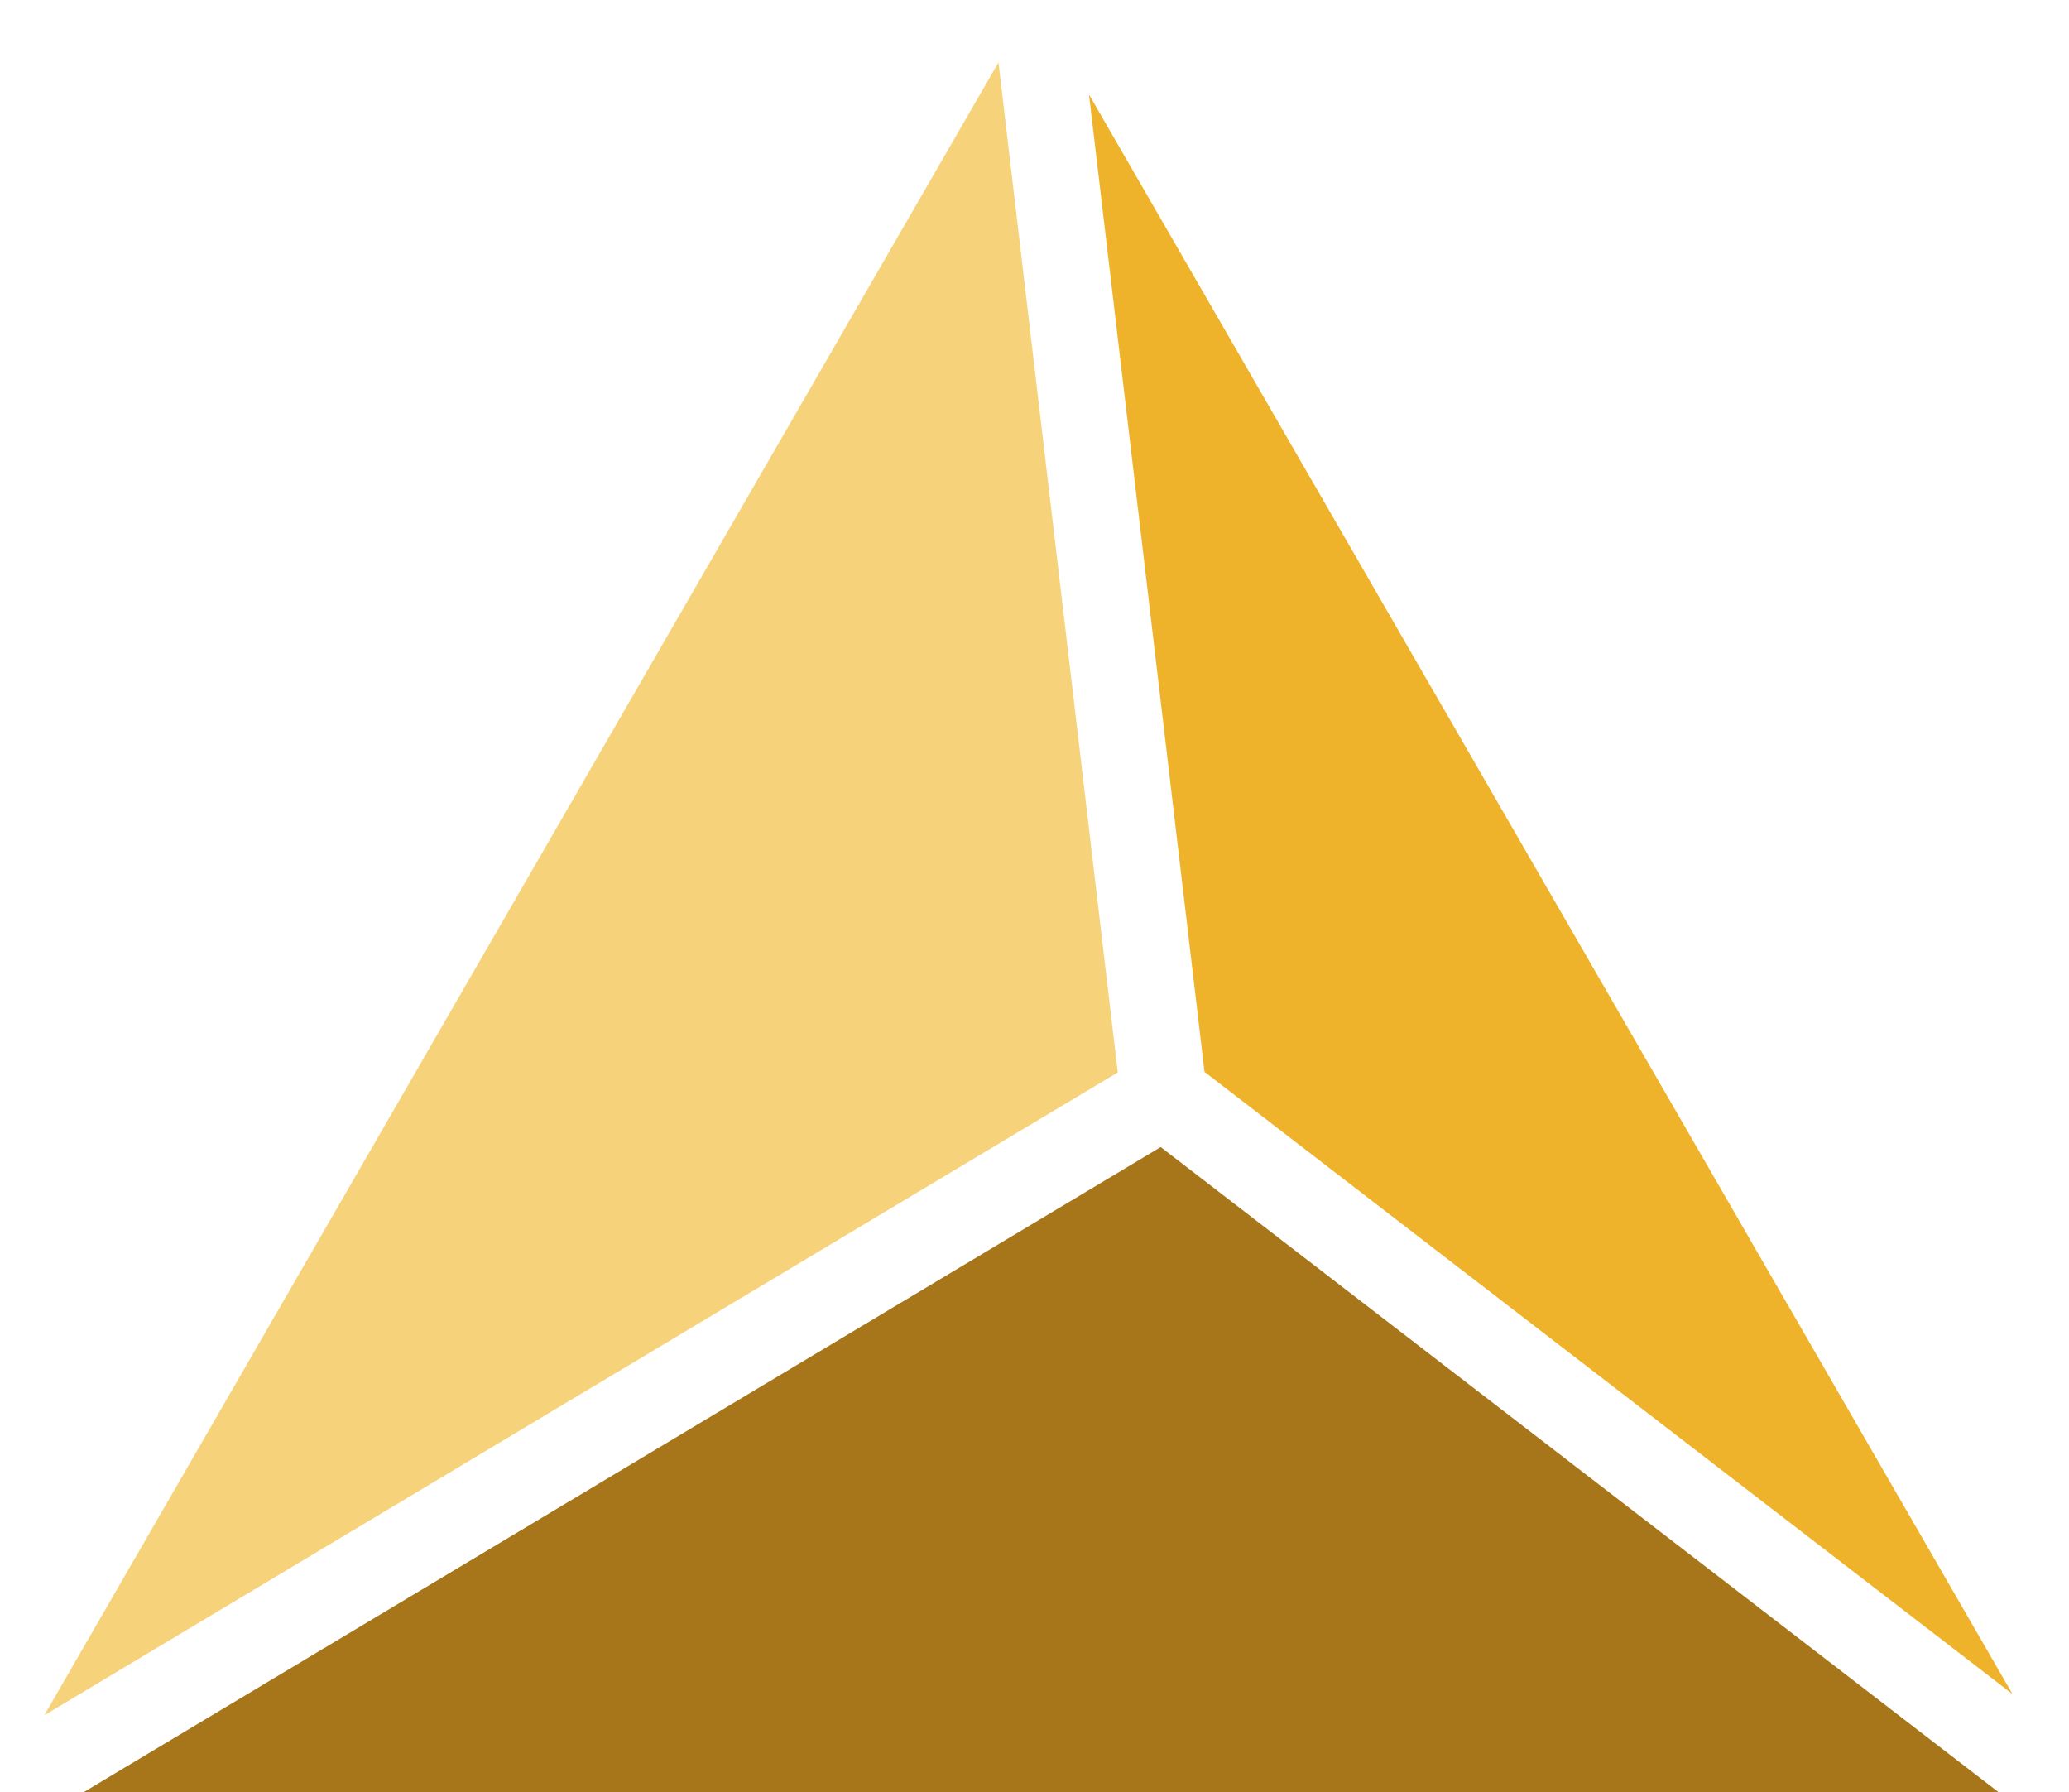
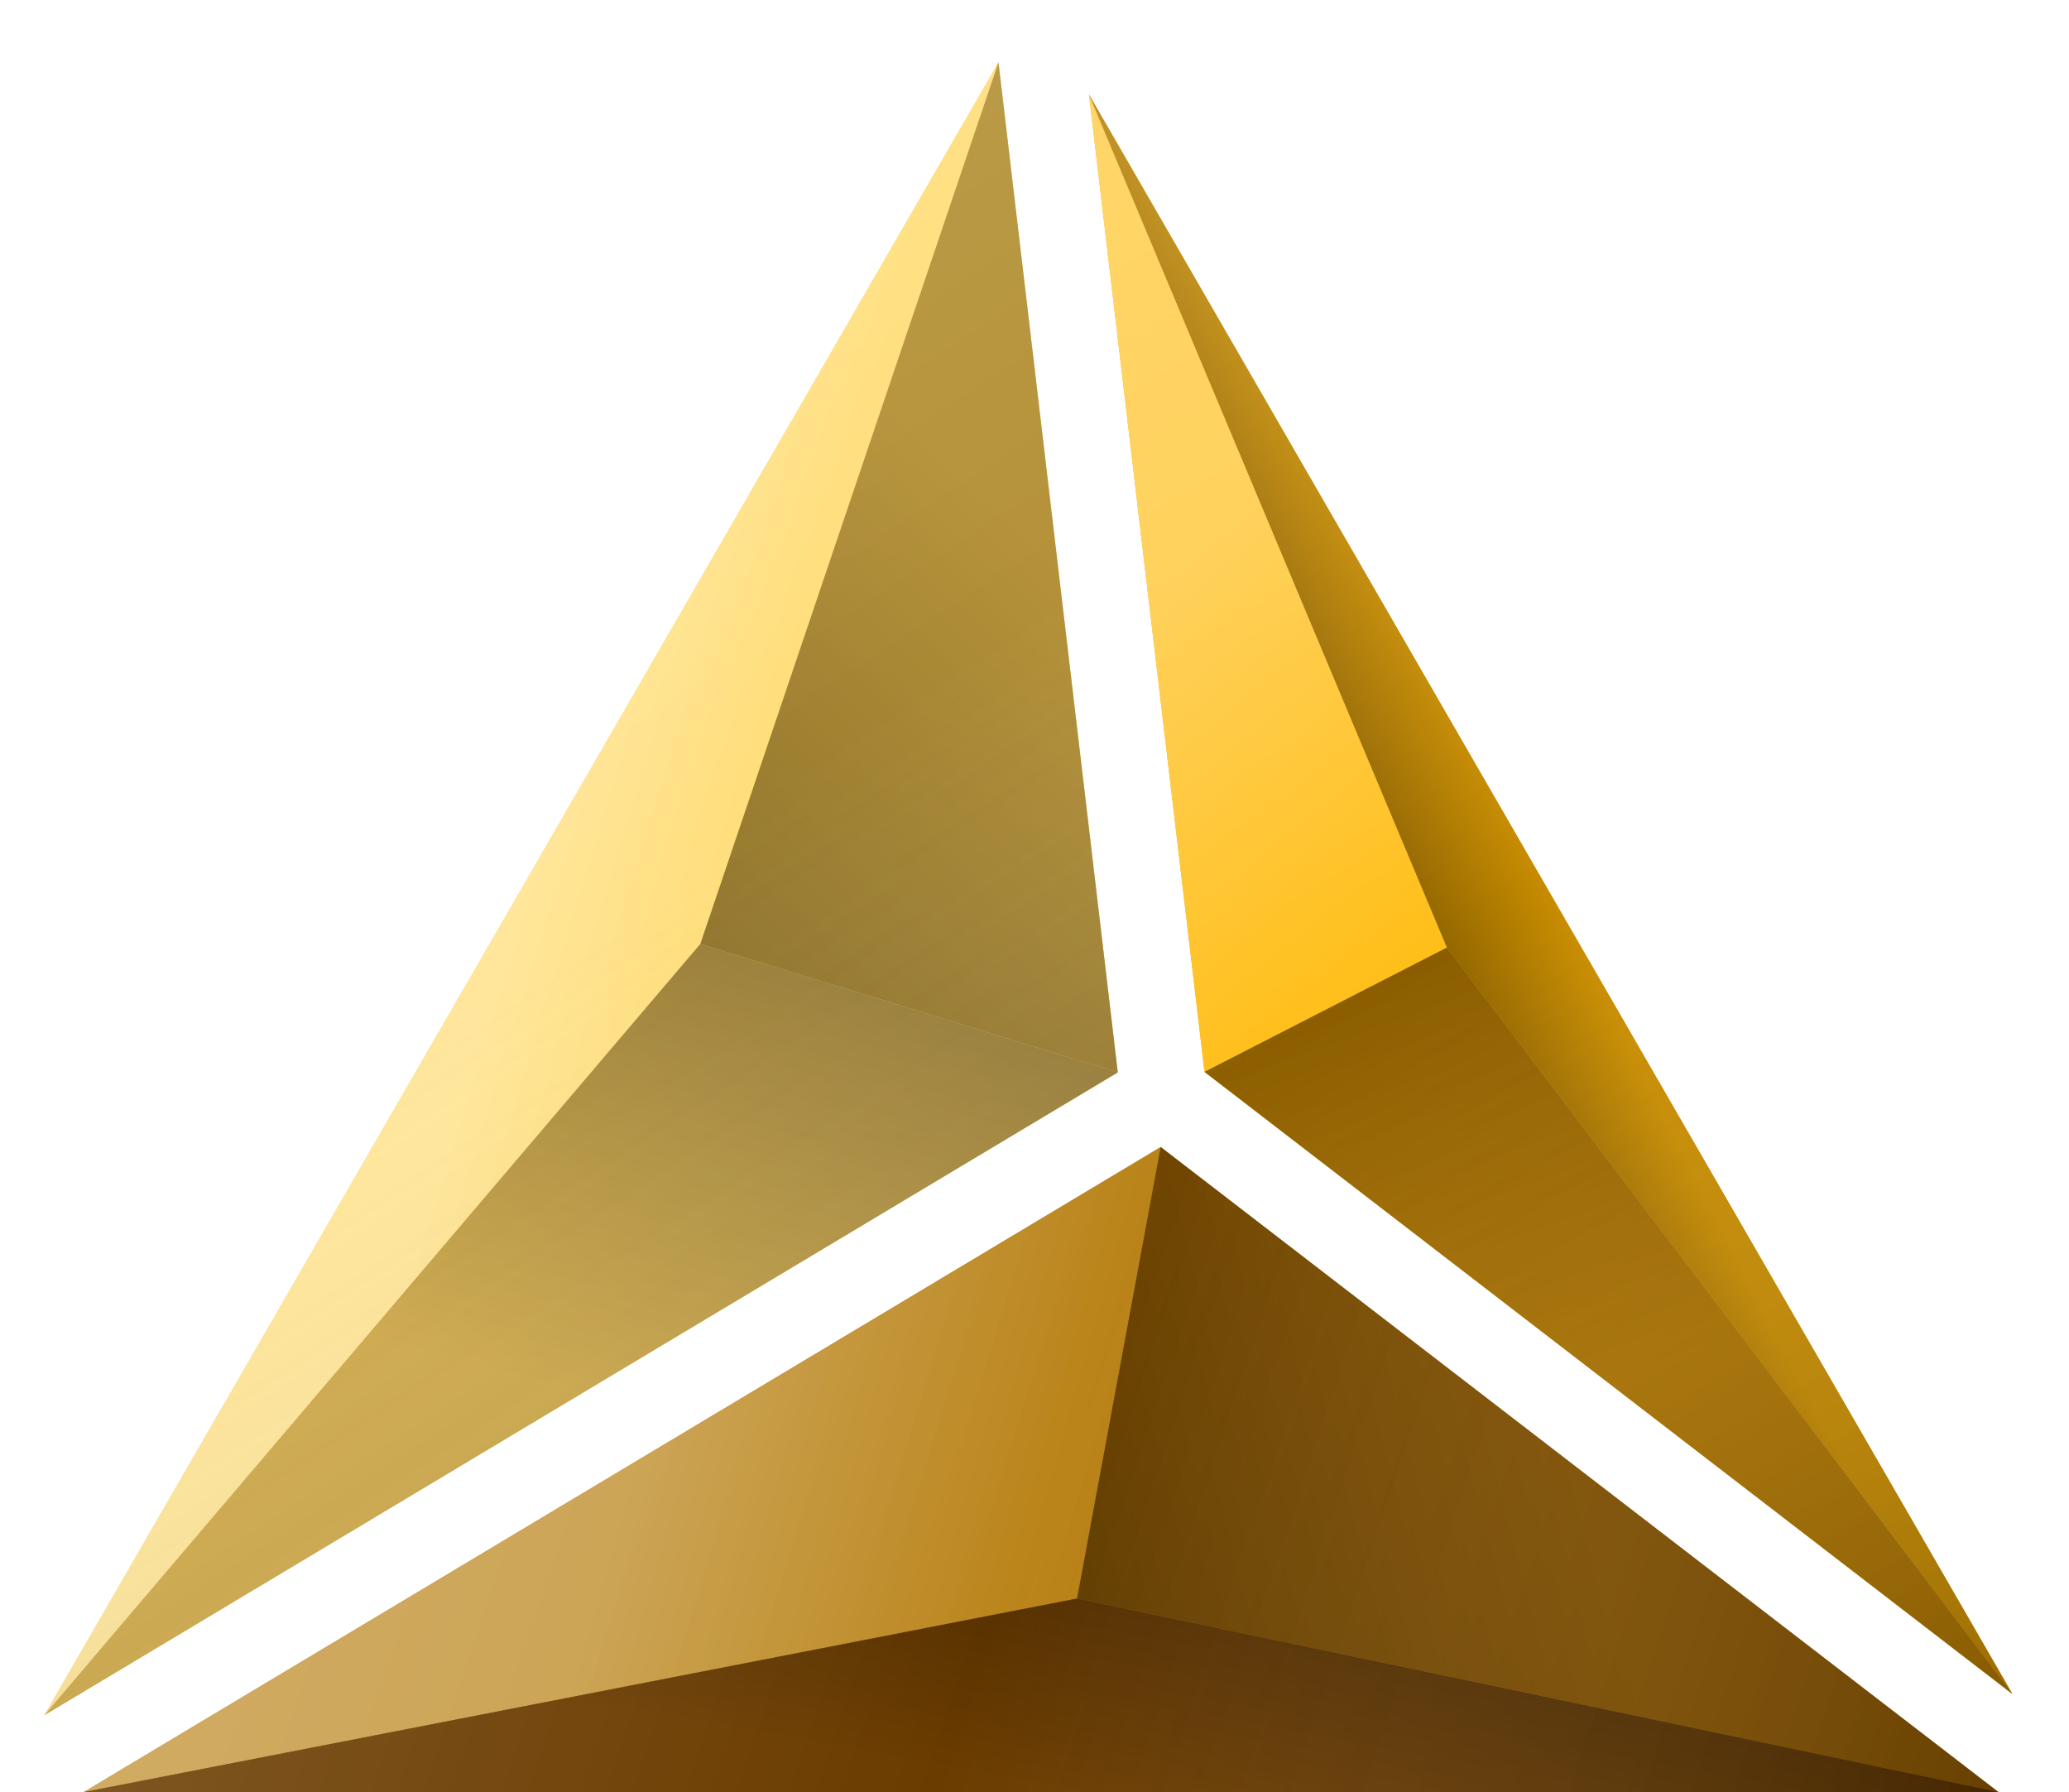
- <svg xmlns="http://www.w3.org/2000/svg" viewBox="0 0 120 103.92" width="120" height="103.92" role="img" aria-label="ET Advisory mark">
-   <path d="M57.91 3.62 L2.57 99.47 L64.83 62.19Z" fill="#f6d27a" />
-   <path d="M116.72 98.24 L63.16 5.48 L69.86 62.16Z" fill="#eeb32b" />
-   <path d="M4.87 103.92 L115.9 103.92 L67.32 66.52Z" fill="#a8761a" />
+ <svg xmlns="http://www.w3.org/2000/svg" viewBox="0 0 120.00 103.92" role="img" aria-label="ET Advisory">
+   <defs>
+     <linearGradient id="g0" gradientUnits="userSpaceOnUse" x1="2.57" y1="3.62" x2="64.83" y2="99.47">
+       <stop offset="0" stop-color="#fff" stop-opacity=".16" />
+       <stop offset=".5" stop-color="#fff" stop-opacity="0" />
+       <stop offset="1" stop-color="#000" stop-opacity=".22" />
+     </linearGradient>
+     <linearGradient id="g0f0" gradientUnits="userSpaceOnUse" x1="30.24" y1="51.55" x2="40.62" y2="54.74">
+       <stop offset="0" stop-color="#fff" stop-opacity="0.24" />
+       <stop offset="1" stop-color="#fff" stop-opacity="0.0" />
+     </linearGradient>
+     <linearGradient id="g0f1" gradientUnits="userSpaceOnUse" x1="33.7" y1="80.83" x2="40.62" y2="54.74">
+       <stop offset="0" stop-color="#000" stop-opacity="0.0" />
+       <stop offset="1" stop-color="#000" stop-opacity="0.26" />
+     </linearGradient>
+     <linearGradient id="g0f2" gradientUnits="userSpaceOnUse" x1="61.37" y1="32.91" x2="40.62" y2="54.74">
+       <stop offset="0" stop-color="#000" stop-opacity="0.0" />
+       <stop offset="1" stop-color="#000" stop-opacity="0.2" />
+     </linearGradient>
+     <linearGradient id="g1" gradientUnits="userSpaceOnUse" x1="63.16" y1="5.48" x2="116.72" y2="98.24">
+       <stop offset="0" stop-color="#fff" stop-opacity=".16" />
+       <stop offset=".5" stop-color="#fff" stop-opacity="0" />
+       <stop offset="1" stop-color="#000" stop-opacity=".22" />
+     </linearGradient>
+     <linearGradient id="g1f0" gradientUnits="userSpaceOnUse" x1="66.51" y1="33.82" x2="83.92" y2="54.95">
+       <stop offset="0" stop-color="#fff" stop-opacity="0.24" />
+       <stop offset="1" stop-color="#fff" stop-opacity="0.0" />
+     </linearGradient>
+     <linearGradient id="g1f1" gradientUnits="userSpaceOnUse" x1="89.94" y1="51.86" x2="83.92" y2="54.95">
+       <stop offset="0" stop-color="#000" stop-opacity="0.0" />
+       <stop offset="1" stop-color="#000" stop-opacity="0.26" />
+     </linearGradient>
+     <linearGradient id="g1f2" gradientUnits="userSpaceOnUse" x1="93.29" y1="80.2" x2="83.92" y2="54.95">
+       <stop offset="0" stop-color="#000" stop-opacity="0.0" />
+       <stop offset="1" stop-color="#000" stop-opacity="0.2" />
+     </linearGradient>
+     <linearGradient id="g2" gradientUnits="userSpaceOnUse" x1="4.87" y1="66.52" x2="115.9" y2="103.92">
+       <stop offset="0" stop-color="#fff" stop-opacity=".16" />
+       <stop offset=".5" stop-color="#fff" stop-opacity="0" />
+       <stop offset="1" stop-color="#000" stop-opacity=".22" />
+     </linearGradient>
+     <linearGradient id="g2f0" gradientUnits="userSpaceOnUse" x1="36.09" y1="85.22" x2="62.47" y2="92.7">
+       <stop offset="0" stop-color="#fff" stop-opacity="0.24" />
+       <stop offset="1" stop-color="#fff" stop-opacity="0.0" />
+     </linearGradient>
+     <linearGradient id="g2f1" gradientUnits="userSpaceOnUse" x1="91.61" y1="85.22" x2="62.47" y2="92.7">
+       <stop offset="0" stop-color="#000" stop-opacity="0.0" />
+       <stop offset="1" stop-color="#000" stop-opacity="0.26" />
+     </linearGradient>
+     <linearGradient id="g2f2" gradientUnits="userSpaceOnUse" x1="60.39" y1="103.92" x2="62.47" y2="92.7">
+       <stop offset="0" stop-color="#000" stop-opacity="0.0" />
+       <stop offset="1" stop-color="#000" stop-opacity="0.2" />
+     </linearGradient>
+   </defs>
+   <g>
+     <path d="M57.91 3.62 L2.57 99.47 L64.83 62.19Z" fill="#f6d27a" />
+     <path d="M57.91 3.62 L2.57 99.47 L40.62 54.74Z" fill="#ffde7b" />
+     <path d="M57.91 3.62 L2.57 99.47 L40.62 54.74Z" fill="url(#g0f0)" />
+     <path d="M2.57 99.47 L64.83 62.19 L40.62 54.74Z" fill="#d0ab4c" />
+     <path d="M2.57 99.47 L64.83 62.19 L40.62 54.74Z" fill="url(#g0f1)" />
+     <path d="M64.83 62.19 L57.91 3.62 L40.62 54.74Z" fill="#b59238" />
+     <path d="M64.83 62.19 L57.91 3.62 L40.62 54.74Z" fill="url(#g0f2)" />
+     <path d="M57.91 3.62 L2.57 99.47 L64.83 62.19Z" fill="url(#g0)" />
+   </g>
+   <g>
+     <path d="M116.72 98.24 L63.16 5.48 L69.86 62.16Z" fill="#eeb32b" />
+     <path d="M63.16 5.48 L69.86 62.16 L83.92 54.95Z" fill="#ffbe17" />
+     <path d="M63.16 5.48 L69.86 62.16 L83.92 54.95Z" fill="url(#g1f0)" />
+     <path d="M63.16 5.48 L116.72 98.24 L83.92 54.95Z" fill="#c88c00" />
+     <path d="M63.16 5.48 L116.72 98.24 L83.92 54.95Z" fill="url(#g1f1)" />
+     <path d="M69.86 62.16 L116.72 98.24 L83.92 54.95Z" fill="#ad7400" />
+     <path d="M69.86 62.16 L116.72 98.24 L83.92 54.95Z" fill="url(#g1f2)" />
+     <path d="M116.72 98.24 L63.16 5.48 L69.86 62.16Z" fill="url(#g1)" />
+   </g>
+   <g>
+     <path d="M4.87 103.92 L115.9 103.92 L67.32 66.52Z" fill="#a8761a" />
+     <path d="M4.87 103.92 L67.32 66.52 L62.47 92.7Z" fill="#b88114" />
+     <path d="M4.87 103.92 L67.32 66.52 L62.47 92.7Z" fill="url(#g2f0)" />
+     <path d="M67.32 66.52 L115.9 103.92 L62.47 92.7Z" fill="#845200" />
+     <path d="M67.32 66.52 L115.9 103.92 L62.47 92.7Z" fill="url(#g2f1)" />
+     <path d="M4.87 103.92 L115.9 103.92 L62.47 92.7Z" fill="#6b3c00" />
+     <path d="M4.87 103.92 L115.9 103.92 L62.47 92.7Z" fill="url(#g2f2)" />
+     <path d="M4.87 103.92 L115.9 103.92 L67.32 66.52Z" fill="url(#g2)" />
+   </g>
</svg>
